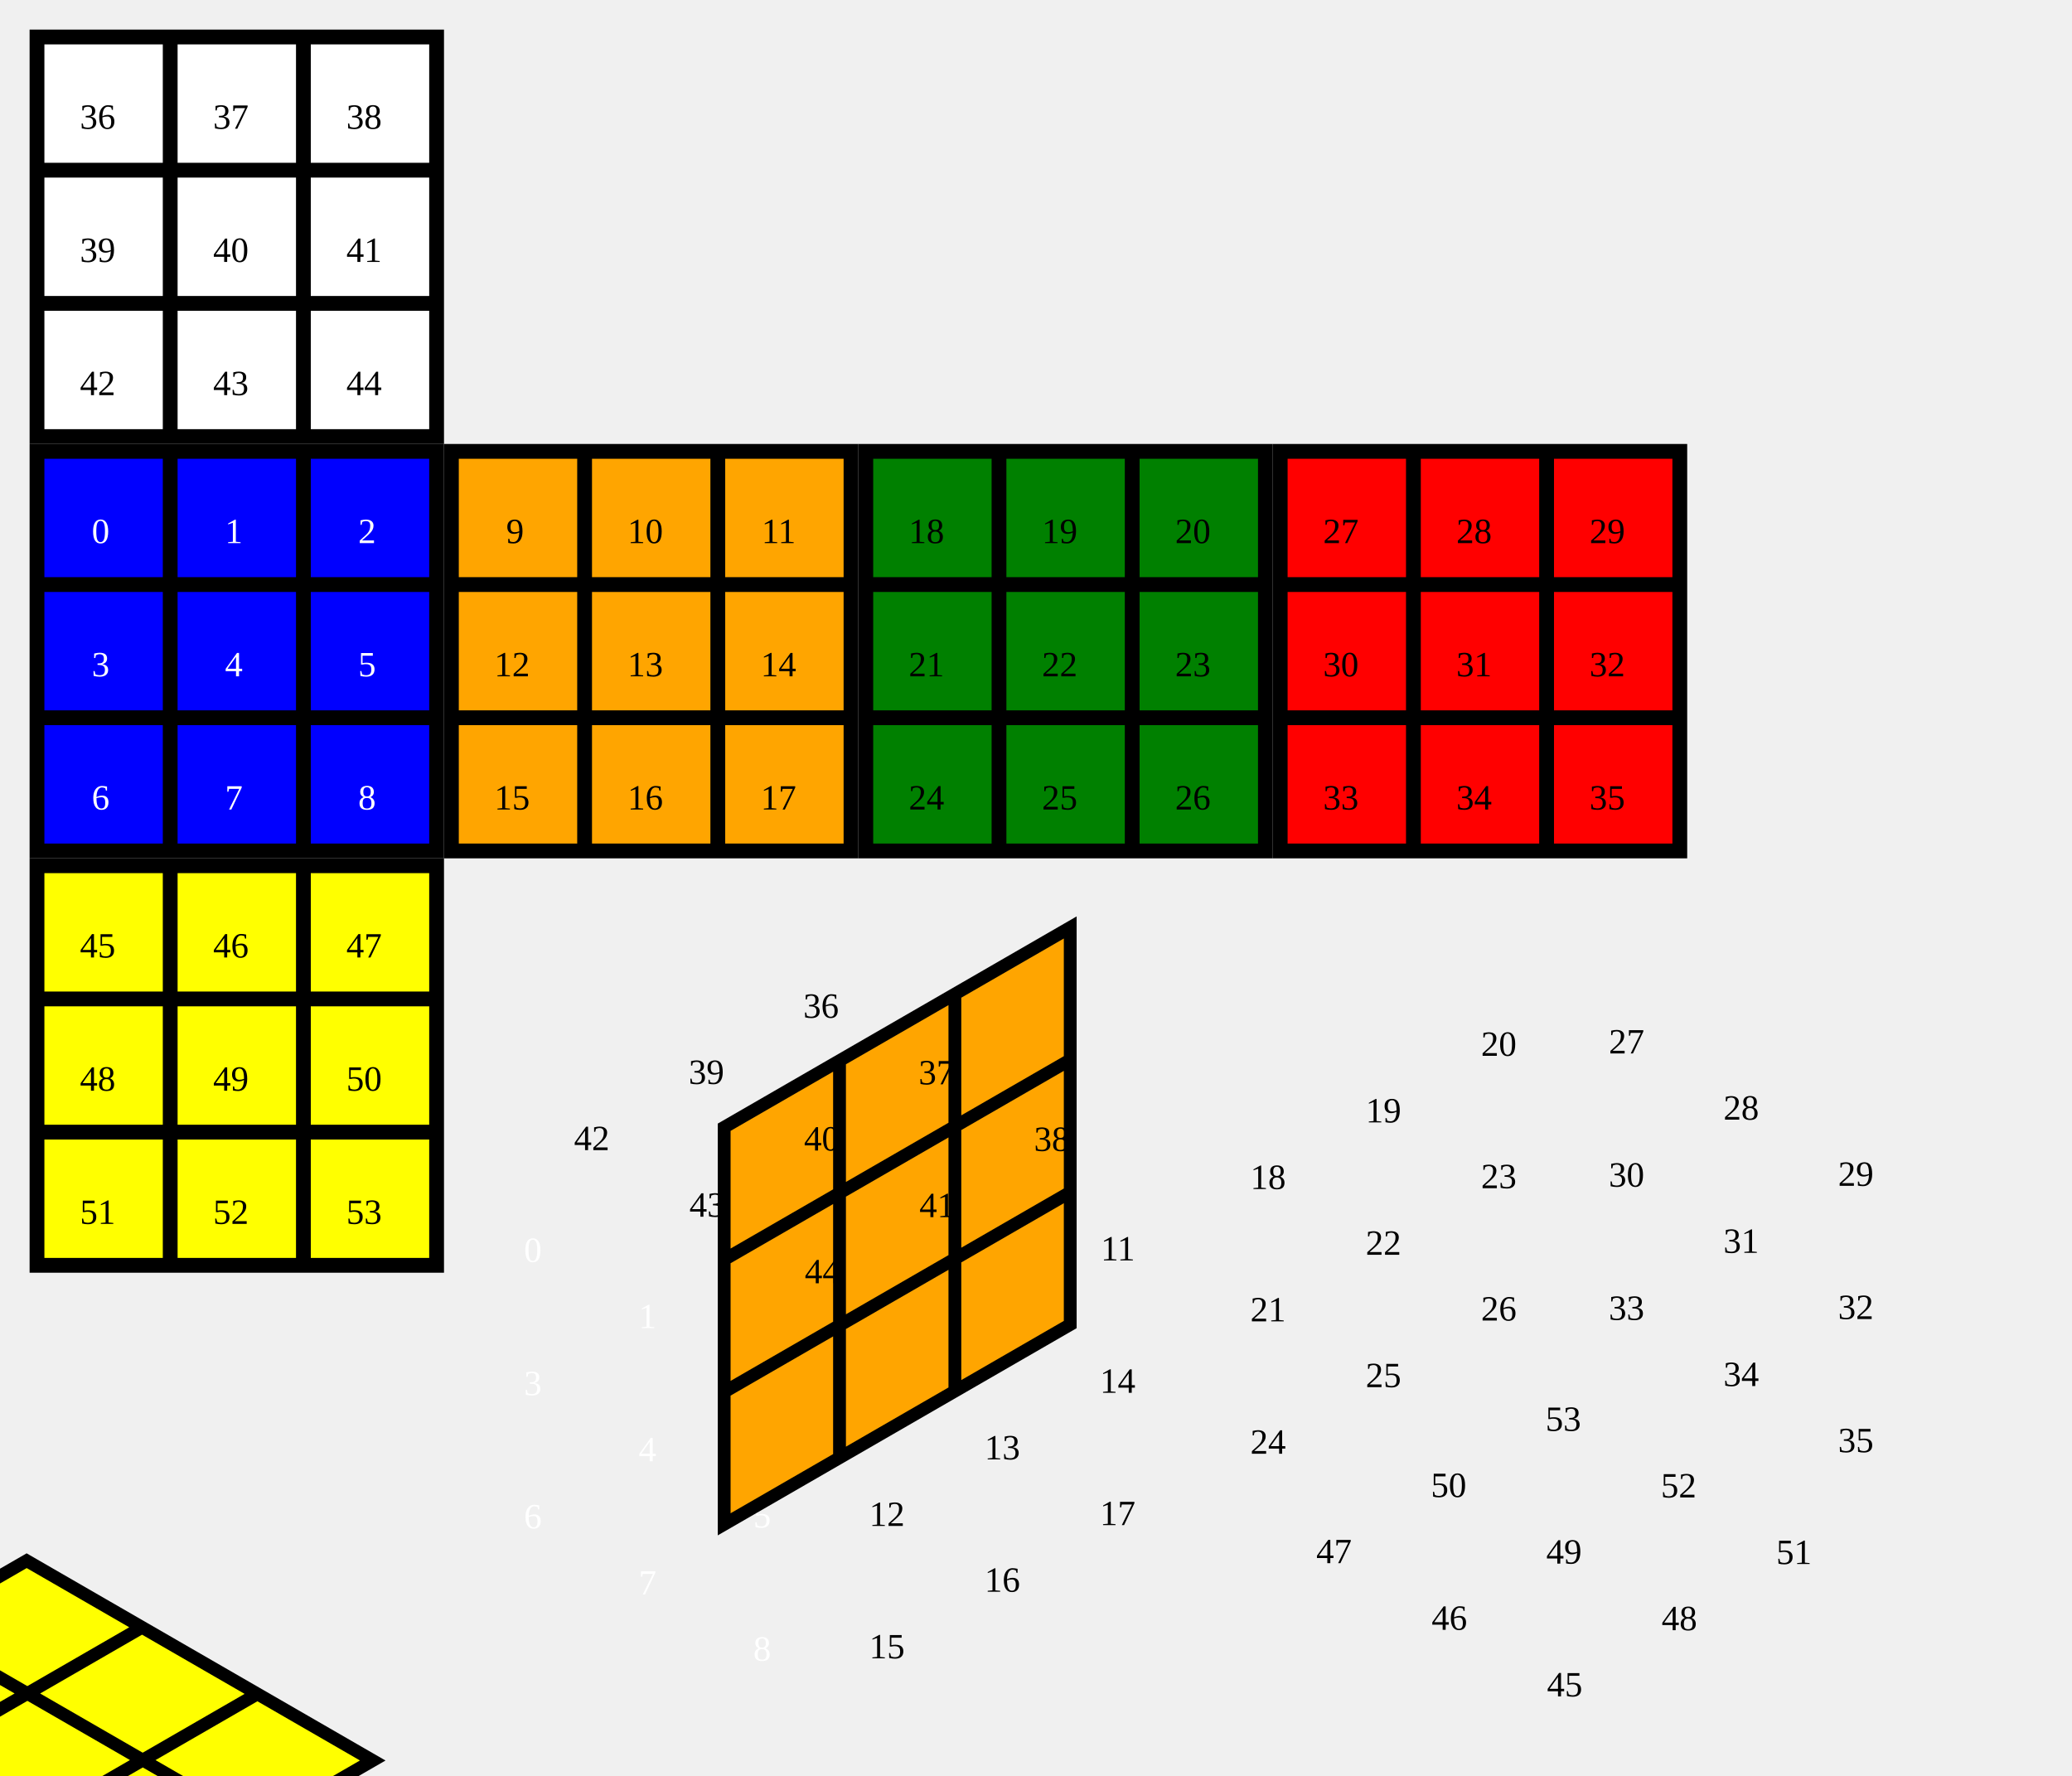
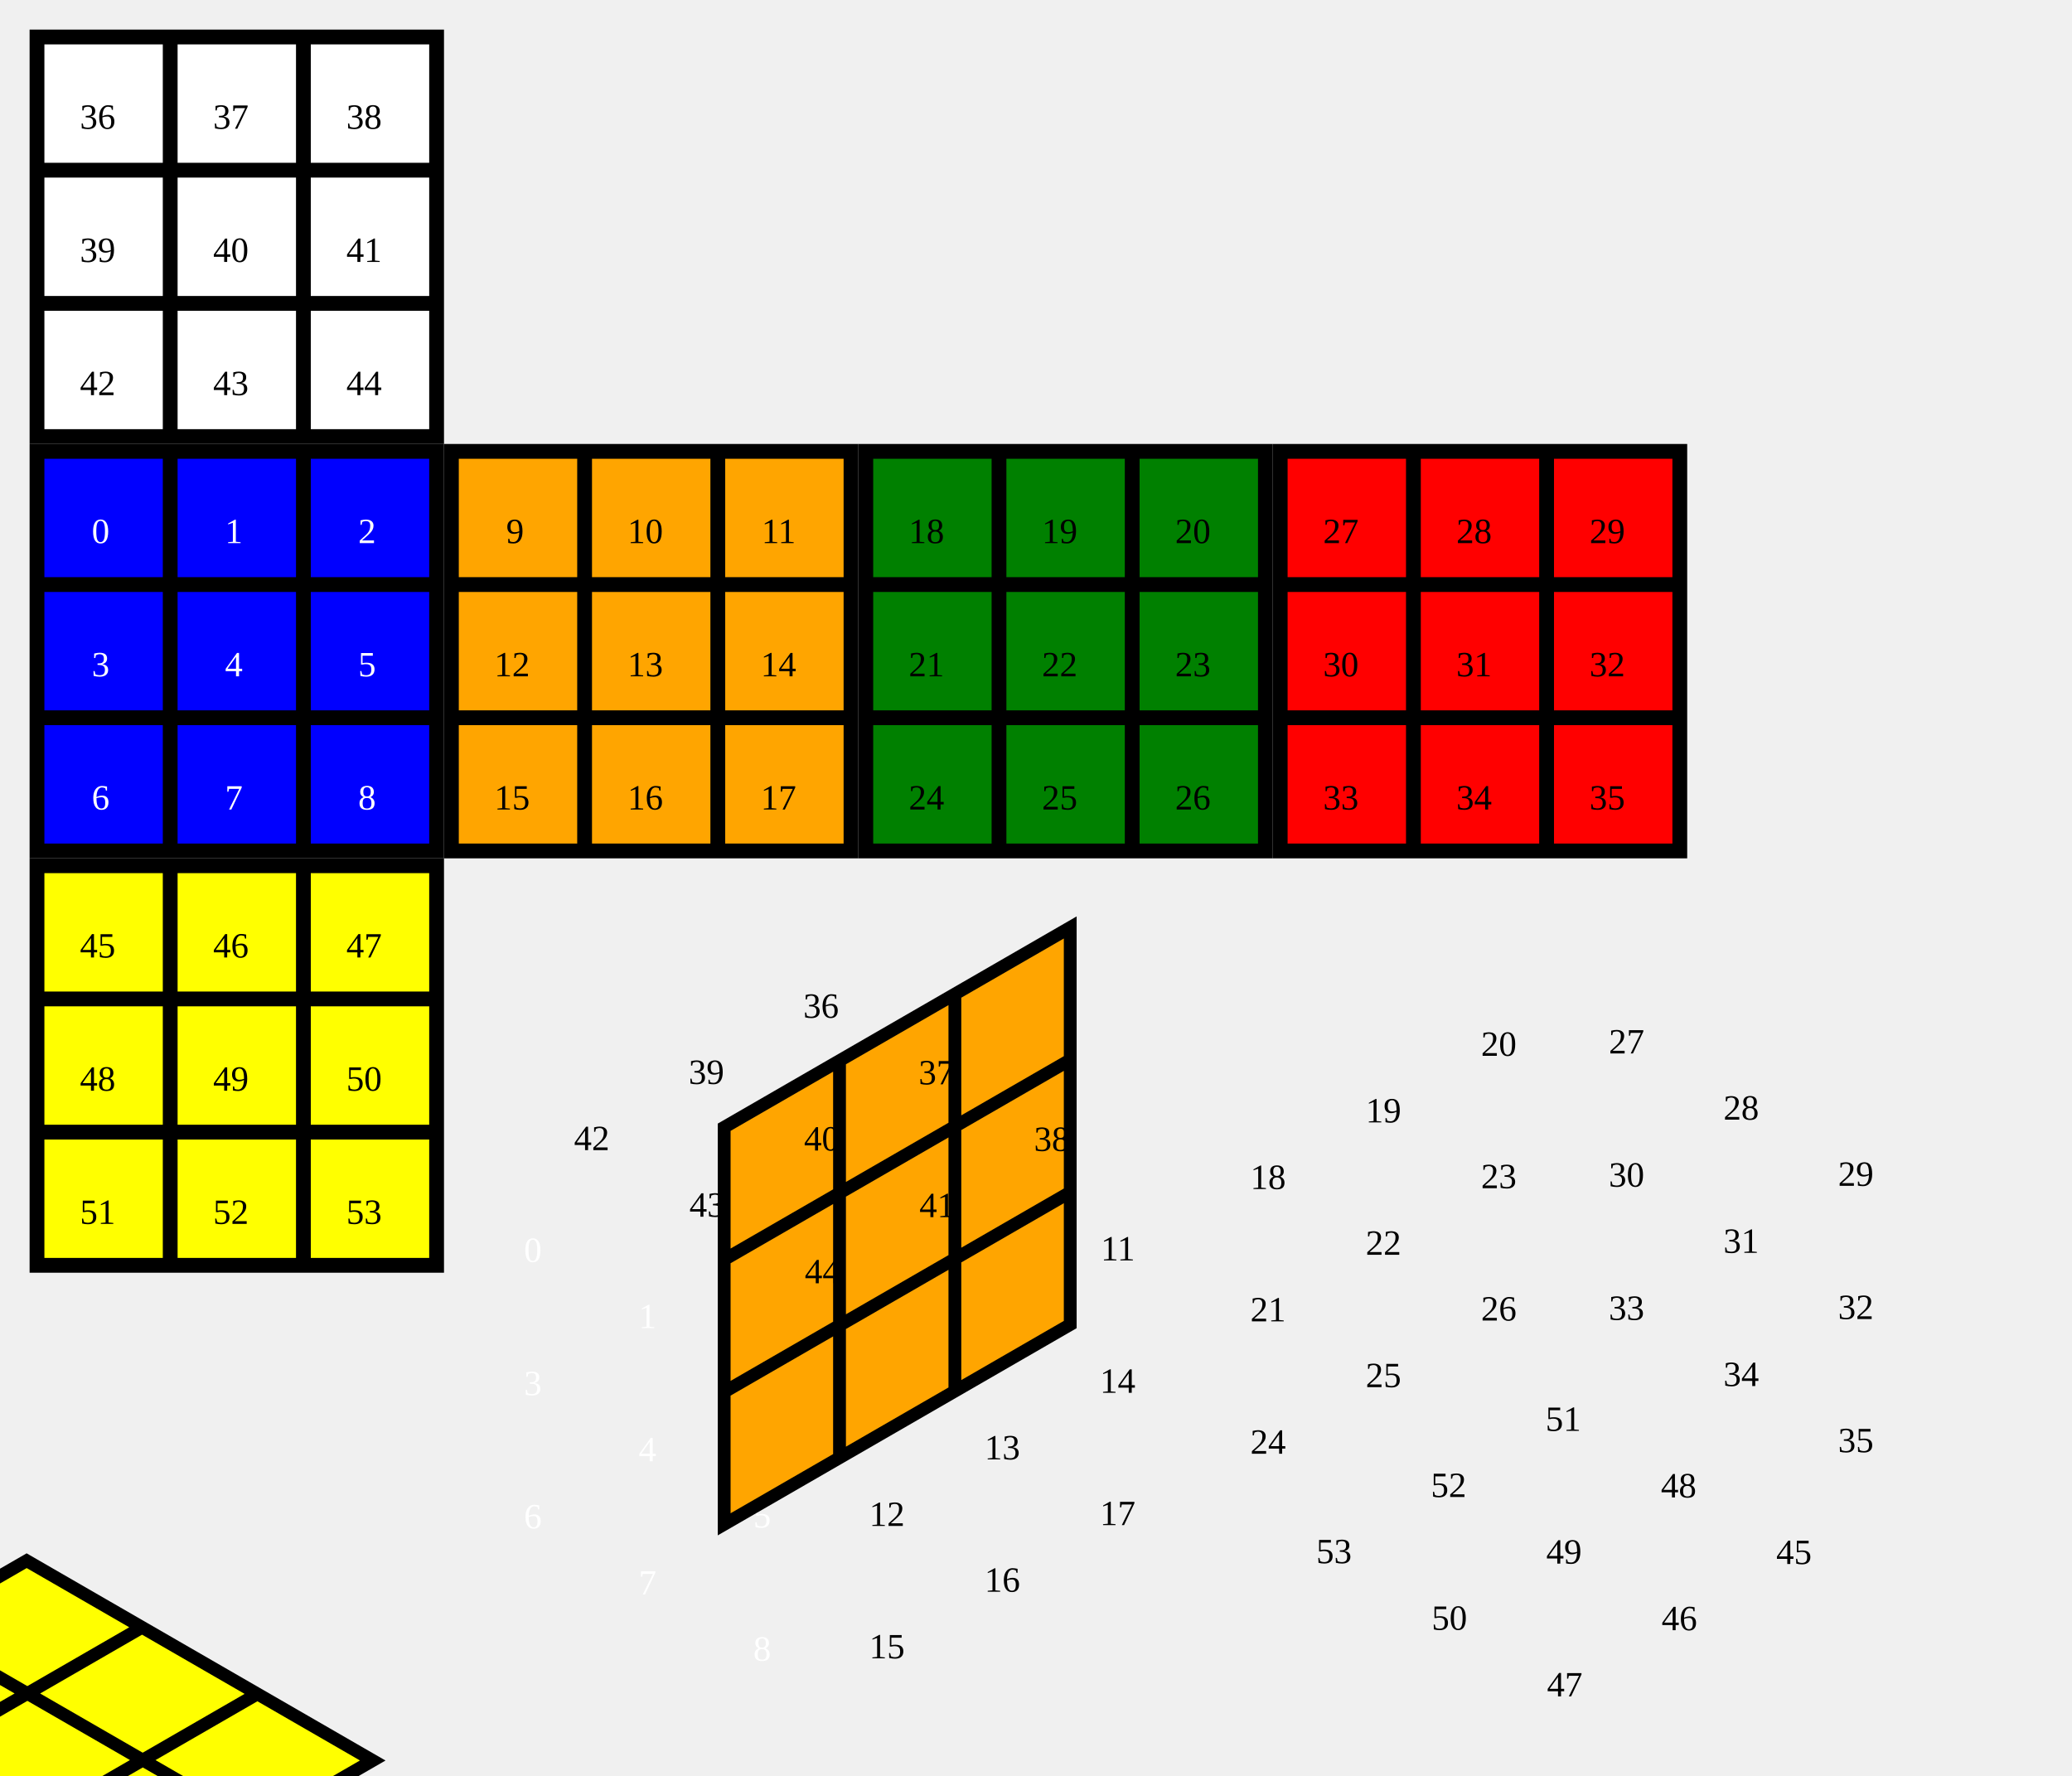
<svg xmlns="http://www.w3.org/2000/svg" width="700" height="600">
  <rect x="10" y="150" width="140" height="140" fill="black" />
  <rect x="15" y="155" width="40" height="40" fill="blue" />
  <text fill="white" x="31" y="183.5">0</text>
  <rect x="60" y="155" width="40" height="40" fill="blue" />
  <text fill="white" x="76" y="183.5">1</text>
  <rect x="105" y="155" width="40" height="40" fill="blue" />
  <text fill="white" x="121" y="183.5">2</text>
  <rect x="15" y="200" width="40" height="40" fill="blue" />
  <text fill="white" x="31" y="228.5">3</text>
  <rect x="60" y="200" width="40" height="40" fill="blue" />
  <text fill="white" x="76" y="228.5">4</text>
  <rect x="105" y="200" width="40" height="40" fill="blue" />
  <text fill="white" x="121" y="228.5">5</text>
  <rect x="15" y="245" width="40" height="40" fill="blue" />
  <text fill="white" x="31" y="273.5">6</text>
  <rect x="60" y="245" width="40" height="40" fill="blue" />
  <text fill="white" x="76" y="273.5">7</text>
  <rect x="105" y="245" width="40" height="40" fill="blue" />
  <text fill="white" x="121" y="273.5">8</text>
  <rect x="150" y="150" width="140" height="140" fill="black" />
  <rect x="155" y="155" width="40" height="40" fill="orange" />
  <text fill="black" x="171" y="183.5">9</text>
  <rect x="200" y="155" width="40" height="40" fill="orange" />
  <text fill="black" x="212" y="183.5">10</text>
  <rect x="245" y="155" width="40" height="40" fill="orange" />
  <text fill="black" x="257.297" y="183.5">11</text>
  <rect x="155" y="200" width="40" height="40" fill="orange" />
  <text fill="black" x="167" y="228.5">12</text>
  <rect x="200" y="200" width="40" height="40" fill="orange" />
  <text fill="black" x="212" y="228.5">13</text>
  <rect x="245" y="200" width="40" height="40" fill="orange" />
  <text fill="black" x="257" y="228.5">14</text>
  <rect x="155" y="245" width="40" height="40" fill="orange" />
  <text fill="black" x="167" y="273.5">15</text>
  <rect x="200" y="245" width="40" height="40" fill="orange" />
  <text fill="black" x="212" y="273.5">16</text>
  <rect x="245" y="245" width="40" height="40" fill="orange" />
  <text fill="black" x="257" y="273.5">17</text>
  <rect x="10" y="10" width="140" height="140" fill="black" />
  <rect x="15" y="15" width="40" height="40" fill="white" />
  <text fill="black" x="27" y="43.5">36</text>
  <rect x="60" y="15" width="40" height="40" fill="white" />
  <text fill="black" x="72" y="43.5">37</text>
  <rect x="105" y="15" width="40" height="40" fill="white" />
  <text fill="black" x="117" y="43.5">38</text>
  <rect x="15" y="60" width="40" height="40" fill="white" />
  <text fill="black" x="27" y="88.5">39</text>
  <rect x="60" y="60" width="40" height="40" fill="white" />
  <text fill="black" x="72" y="88.5">40</text>
  <rect x="105" y="60" width="40" height="40" fill="white" />
  <text fill="black" x="117" y="88.5">41</text>
  <rect x="15" y="105" width="40" height="40" fill="white" />
  <text fill="black" x="27" y="133.5">42</text>
  <rect x="60" y="105" width="40" height="40" fill="white" />
  <text fill="black" x="72" y="133.5">43</text>
  <rect x="105" y="105" width="40" height="40" fill="white" />
  <text fill="black" x="117" y="133.5">44</text>
  <rect x="290" y="150" width="140" height="140" fill="black" />
  <rect x="295" y="155" width="40" height="40" fill="green" />
  <text fill="black" x="307" y="183.5">18</text>
  <rect x="340" y="155" width="40" height="40" fill="green" />
  <text fill="black" x="352" y="183.5">19</text>
  <rect x="385" y="155" width="40" height="40" fill="green" />
  <text fill="black" x="397" y="183.5">20</text>
  <rect x="295" y="200" width="40" height="40" fill="green" />
  <text fill="black" x="307" y="228.5">21</text>
  <rect x="340" y="200" width="40" height="40" fill="green" />
  <text fill="black" x="352" y="228.5">22</text>
  <rect x="385" y="200" width="40" height="40" fill="green" />
  <text fill="black" x="397" y="228.5">23</text>
  <rect x="295" y="245" width="40" height="40" fill="green" />
  <text fill="black" x="307" y="273.5">24</text>
  <rect x="340" y="245" width="40" height="40" fill="green" />
  <text fill="black" x="352" y="273.5">25</text>
  <rect x="385" y="245" width="40" height="40" fill="green" />
  <text fill="black" x="397" y="273.5">26</text>
  <rect x="430" y="150" width="140" height="140" fill="black" />
  <rect x="435" y="155" width="40" height="40" fill="red" />
  <text fill="black" x="447" y="183.5">27</text>
  <rect x="480" y="155" width="40" height="40" fill="red" />
  <text fill="black" x="492" y="183.5">28</text>
  <rect x="525" y="155" width="40" height="40" fill="red" />
  <text fill="black" x="537" y="183.5">29</text>
  <rect x="435" y="200" width="40" height="40" fill="red" />
  <text fill="black" x="447" y="228.5">30</text>
  <rect x="480" y="200" width="40" height="40" fill="red" />
  <text fill="black" x="492" y="228.5">31</text>
  <rect x="525" y="200" width="40" height="40" fill="red" />
  <text fill="black" x="537" y="228.5">32</text>
  <rect x="435" y="245" width="40" height="40" fill="red" />
  <text fill="black" x="447" y="273.5">33</text>
  <rect x="480" y="245" width="40" height="40" fill="red" />
  <text fill="black" x="492" y="273.5">34</text>
  <rect x="525" y="245" width="40" height="40" fill="red" />
  <text fill="black" x="537" y="273.5">35</text>
  <rect x="10" y="290" width="140" height="140" fill="black" />
  <rect x="15" y="295" width="40" height="40" fill="yellow" />
  <text fill="black" x="27" y="323.5">45</text>
  <rect x="60" y="295" width="40" height="40" fill="yellow" />
  <text fill="black" x="72" y="323.5">46</text>
  <rect x="105" y="295" width="40" height="40" fill="yellow" />
  <text fill="black" x="117" y="323.5">47</text>
  <rect x="15" y="340" width="40" height="40" fill="yellow" />
  <text fill="black" x="27" y="368.5">48</text>
  <rect x="60" y="340" width="40" height="40" fill="yellow" />
  <text fill="black" x="72" y="368.5">49</text>
  <rect x="105" y="340" width="40" height="40" fill="yellow" />
  <text fill="black" x="117" y="368.5">50</text>
  <rect x="15" y="385" width="40" height="40" fill="yellow" />
  <text fill="black" x="27" y="413.5">51</text>
  <rect x="60" y="385" width="40" height="40" fill="yellow" />
  <text fill="black" x="72" y="413.5">52</text>
  <rect x="105" y="385" width="40" height="40" fill="yellow" />
  <text fill="black" x="117" y="413.5">53</text>
  <rect x="280" y="450" width="140" height="120.487" fill="black" transform-origin="280 450" transform="rotate(90) skewX(-30)" />
  <rect x="285" y="454.303" width="40" height="34.425" fill="blue" transform-origin="280 450" transform="rotate(90) skewX(-30)" />
  <text fill="white" x="254.484" y="471.078">2</text>
  <rect x="330" y="454.303" width="40" height="34.425" fill="blue" transform-origin="280 450" transform="rotate(90) skewX(-30)" />
  <text fill="white" x="254.484" y="516.078">5</text>
  <rect x="375" y="454.303" width="40" height="34.425" fill="blue" transform-origin="280 450" transform="rotate(90) skewX(-30)" />
  <text fill="white" x="254.484" y="561.078">8</text>
  <rect x="285" y="493.031" width="40" height="34.425" fill="blue" transform-origin="280 450" transform="rotate(90) skewX(-30)" />
  <text fill="white" x="215.757" y="448.718">1</text>
  <rect x="330" y="493.031" width="40" height="34.425" fill="blue" transform-origin="280 450" transform="rotate(90) skewX(-30)" />
  <text fill="white" x="215.757" y="493.718">4</text>
  <rect x="375" y="493.031" width="40" height="34.425" fill="blue" transform-origin="280 450" transform="rotate(90) skewX(-30)" />
  <text fill="white" x="215.757" y="538.718">7</text>
  <rect x="285" y="531.759" width="40" height="34.425" fill="blue" transform-origin="280 450" transform="rotate(90) skewX(-30)" />
  <text fill="white" x="177.029" y="426.359">0</text>
  <rect x="330" y="531.759" width="40" height="34.425" fill="blue" transform-origin="280 450" transform="rotate(90) skewX(-30)" />
  <text fill="white" x="177.029" y="471.359">3</text>
  <rect x="375" y="531.759" width="40" height="34.425" fill="blue" transform-origin="280 450" transform="rotate(90) skewX(-30)" />
  <text fill="white" x="177.029" y="516.359">6</text>
  <rect x="280" y="450" width="140" height="120.487" fill="black" transform-origin="280 450" transform="rotate(-30) skewX(-30)" />
  <rect x="285" y="454.303" width="40" height="34.425" fill="orange" transform-origin="280 450" transform="rotate(-30) skewX(-30)" />
  <text fill="black" x="297.651" y="470.844">9</text>
  <rect x="330" y="454.303" width="40" height="34.425" fill="orange" transform-origin="280 450" transform="rotate(-30) skewX(-30)" />
  <text fill="black" x="332.622" y="448.344">10</text>
  <rect x="375" y="454.303" width="40" height="34.425" fill="orange" transform-origin="280 450" transform="rotate(-30) skewX(-30)" />
  <text fill="black" x="371.89" y="425.844">11</text>
  <rect x="285" y="493.031" width="40" height="34.425" fill="orange" transform-origin="280 450" transform="rotate(-30) skewX(-30)" />
  <text fill="black" x="293.651" y="515.563">12</text>
  <rect x="330" y="493.031" width="40" height="34.425" fill="orange" transform-origin="280 450" transform="rotate(-30) skewX(-30)" />
  <text fill="black" x="332.622" y="493.063">13</text>
  <rect x="375" y="493.031" width="40" height="34.425" fill="orange" transform-origin="280 450" transform="rotate(-30) skewX(-30)" />
  <text fill="black" x="371.593" y="470.563">14</text>
  <rect x="285" y="531.759" width="40" height="34.425" fill="orange" transform-origin="280 450" transform="rotate(-30) skewX(-30)" />
  <text fill="black" x="293.651" y="560.282">15</text>
  <rect x="330" y="531.759" width="40" height="34.425" fill="orange" transform-origin="280 450" transform="rotate(-30) skewX(-30)" />
  <text fill="black" x="332.622" y="537.782">16</text>
  <rect x="375" y="531.759" width="40" height="34.425" fill="orange" transform-origin="280 450" transform="rotate(-30) skewX(-30)" />
  <text fill="black" x="371.593" y="515.282">17</text>
  <rect x="280" y="450" width="140" height="120.487" fill="black" transform-origin="280 450" transform="rotate(-150) skewX(-30)" />
  <rect x="285" y="454.303" width="40" height="34.425" fill="white" transform-origin="280 450" transform="rotate(-150) skewX(-30)" />
  <text fill="black" x="271.865" y="433.578">44</text>
  <rect x="330" y="454.303" width="40" height="34.425" fill="white" transform-origin="280 450" transform="rotate(-150) skewX(-30)" />
  <text fill="black" x="232.894" y="411.078">43</text>
  <rect x="375" y="454.303" width="40" height="34.425" fill="white" transform-origin="280 450" transform="rotate(-150) skewX(-30)" />
  <text fill="black" x="193.923" y="388.578">42</text>
  <rect x="285" y="493.031" width="40" height="34.425" fill="white" transform-origin="280 450" transform="rotate(-150) skewX(-30)" />
  <text fill="black" x="310.593" y="411.218">41</text>
  <rect x="330" y="493.031" width="40" height="34.425" fill="white" transform-origin="280 450" transform="rotate(-150) skewX(-30)" />
  <text fill="black" x="271.622" y="388.718">40</text>
  <rect x="375" y="493.031" width="40" height="34.425" fill="white" transform-origin="280 450" transform="rotate(-150) skewX(-30)" />
  <text fill="black" x="232.65" y="366.218">39</text>
  <rect x="285" y="531.759" width="40" height="34.425" fill="white" transform-origin="280 450" transform="rotate(-150) skewX(-30)" />
  <text fill="black" x="349.321" y="388.859">38</text>
  <rect x="330" y="531.759" width="40" height="34.425" fill="white" transform-origin="280 450" transform="rotate(-150) skewX(-30)" />
  <text fill="black" x="310.35" y="366.359">37</text>
  <rect x="375" y="531.759" width="40" height="34.425" fill="white" transform-origin="280 450" transform="rotate(-150) skewX(-30)" />
  <text fill="black" x="271.378" y="343.859">36</text>
  <rect x="530" y="450" width="140" height="120.487" fill="black" transform-origin="530 450" transform="rotate(150) skewX(-30)" />
  <rect x="535" y="454.303" width="40" height="34.425" fill="green" transform-origin="530 450" transform="rotate(150) skewX(-30)" />
  <text fill="black" x="500.349" y="446.156">26</text>
  <rect x="580" y="454.303" width="40" height="34.425" fill="green" transform-origin="530 450" transform="rotate(150) skewX(-30)" />
  <text fill="black" x="461.378" y="468.656">25</text>
  <rect x="625" y="454.303" width="40" height="34.425" fill="green" transform-origin="530 450" transform="rotate(150) skewX(-30)" />
  <text fill="black" x="422.407" y="491.156">24</text>
  <rect x="535" y="493.031" width="40" height="34.425" fill="green" transform-origin="530 450" transform="rotate(150) skewX(-30)" />
  <text fill="black" x="500.349" y="401.437">23</text>
  <rect x="580" y="493.031" width="40" height="34.425" fill="green" transform-origin="530 450" transform="rotate(150) skewX(-30)" />
  <text fill="black" x="461.378" y="423.937">22</text>
  <rect x="625" y="493.031" width="40" height="34.425" fill="green" transform-origin="530 450" transform="rotate(150) skewX(-30)" />
  <text fill="black" x="422.407" y="446.437">21</text>
  <rect x="535" y="531.759" width="40" height="34.425" fill="green" transform-origin="530 450" transform="rotate(150) skewX(-30)" />
  <text fill="black" x="500.349" y="356.718">20</text>
  <rect x="580" y="531.759" width="40" height="34.425" fill="green" transform-origin="530 450" transform="rotate(150) skewX(-30)" />
  <text fill="black" x="461.378" y="379.218">19</text>
  <rect x="625" y="531.759" width="40" height="34.425" fill="green" transform-origin="530 450" transform="rotate(150) skewX(-30)" />
  <text fill="black" x="422.407" y="401.718">18</text>
  <rect x="530" y="450" width="140" height="120.487" fill="black" transform-origin="530 450" transform="rotate(270) skewX(-30)" />
  <rect x="535" y="454.303" width="40" height="34.425" fill="red" transform-origin="530 450" transform="rotate(270) skewX(-30)" />
  <text fill="black" x="543.516" y="445.922">33</text>
  <rect x="580" y="454.303" width="40" height="34.425" fill="red" transform-origin="530 450" transform="rotate(270) skewX(-30)" />
  <text fill="black" x="543.516" y="400.922">30</text>
  <rect x="625" y="454.303" width="40" height="34.425" fill="red" transform-origin="530 450" transform="rotate(270) skewX(-30)" />
  <text fill="black" x="543.516" y="355.922">27</text>
  <rect x="535" y="493.031" width="40" height="34.425" fill="red" transform-origin="530 450" transform="rotate(270) skewX(-30)" />
  <text fill="black" x="582.243" y="468.282">34</text>
  <rect x="580" y="493.031" width="40" height="34.425" fill="red" transform-origin="530 450" transform="rotate(270) skewX(-30)" />
  <text fill="black" x="582.243" y="423.282">31</text>
  <rect x="625" y="493.031" width="40" height="34.425" fill="red" transform-origin="530 450" transform="rotate(270) skewX(-30)" />
  <text fill="black" x="582.243" y="378.282">28</text>
  <rect x="535" y="531.759" width="40" height="34.425" fill="red" transform-origin="530 450" transform="rotate(270) skewX(-30)" />
  <text fill="black" x="620.971" y="490.641">35</text>
  <rect x="580" y="531.759" width="40" height="34.425" fill="red" transform-origin="530 450" transform="rotate(270) skewX(-30)" />
  <text fill="black" x="620.971" y="445.641">32</text>
  <rect x="625" y="531.759" width="40" height="34.425" fill="red" transform-origin="530 450" transform="rotate(270) skewX(-30)" />
  <text fill="black" x="620.971" y="400.641">29</text>
  <rect x="530" y="450" width="140" height="120.487" fill="black" transform-origin="530 450" transform="rotate(390) skewX(-30)" />
  <rect x="535" y="454.303" width="40" height="34.425" fill="yellow" transform-origin="530 450" transform="rotate(390) skewX(-30)" />
-   <text fill="black" x="522.135" y="483.422">53</text>
+   <text fill="black" x="522.142" y="483.425">51</text>
  <rect x="580" y="454.303" width="40" height="34.425" fill="yellow" transform-origin="530 450" transform="rotate(390) skewX(-30)" />
-   <text fill="black" x="561.106" y="505.922">52</text>
+   <text fill="black" x="561.108" y="505.925">48</text>
  <rect x="625" y="454.303" width="40" height="34.425" fill="yellow" transform-origin="530 450" transform="rotate(390) skewX(-30)" />
-   <text fill="black" x="600.077" y="528.422">51</text>
+   <text fill="black" x="600.075" y="528.425">45</text>
  <rect x="535" y="493.031" width="40" height="34.425" fill="yellow" transform-origin="530 450" transform="rotate(390) skewX(-30)" />
-   <text fill="black" x="483.407" y="505.782">50</text>
+   <text fill="black" x="483.408" y="505.783">52</text>
  <rect x="580" y="493.031" width="40" height="34.425" fill="yellow" transform-origin="530 450" transform="rotate(390) skewX(-30)" />
-   <text fill="black" x="522.378" y="528.282">49</text>
+   <text fill="black" x="522.375" y="528.283">49</text>
  <rect x="625" y="493.031" width="40" height="34.425" fill="yellow" transform-origin="530 450" transform="rotate(390) skewX(-30)" />
-   <text fill="black" x="561.35" y="550.782">48</text>
+   <text fill="black" x="561.342" y="550.783">46</text>
  <rect x="535" y="531.759" width="40" height="34.425" fill="yellow" transform-origin="530 450" transform="rotate(390) skewX(-30)" />
-   <text fill="black" x="444.679" y="528.141">47</text>
+   <text fill="black" x="444.675" y="528.142">53</text>
  <rect x="580" y="531.759" width="40" height="34.425" fill="yellow" transform-origin="530 450" transform="rotate(390) skewX(-30)" />
-   <text fill="black" x="483.65" y="550.641">46</text>
+   <text fill="black" x="483.658" y="550.642">50</text>
  <rect x="625" y="531.759" width="40" height="34.425" fill="yellow" transform-origin="530 450" transform="rotate(390) skewX(-30)" />
-   <text fill="black" x="522.622" y="573.141">45</text>
+   <text fill="black" x="522.625" y="573.142">47</text>
</svg>
